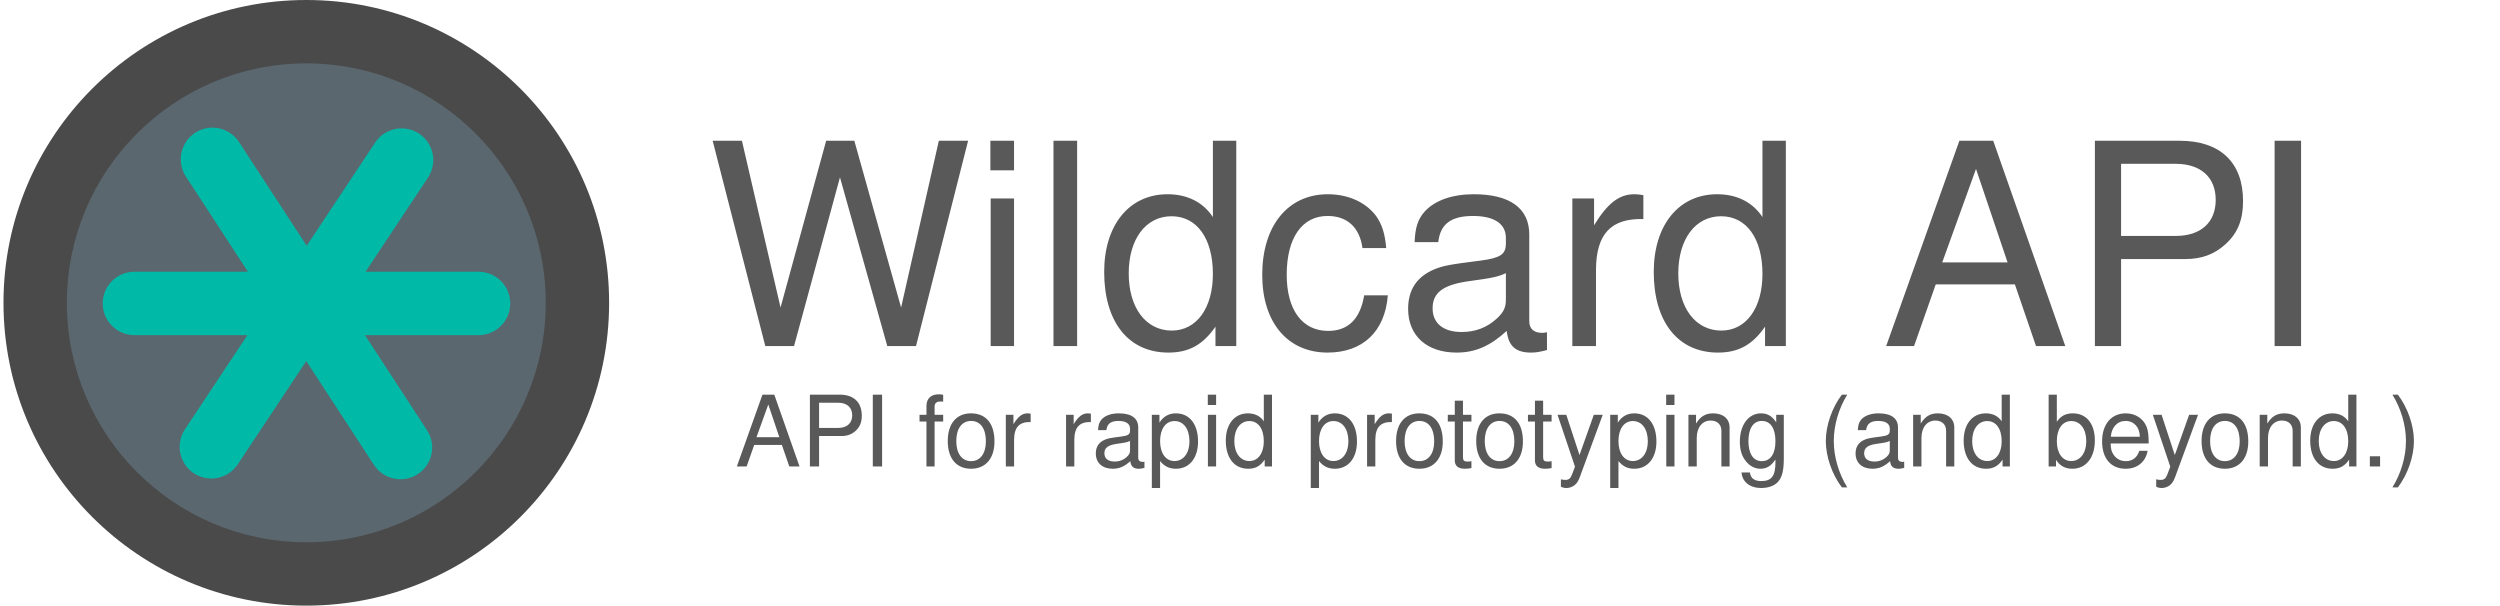
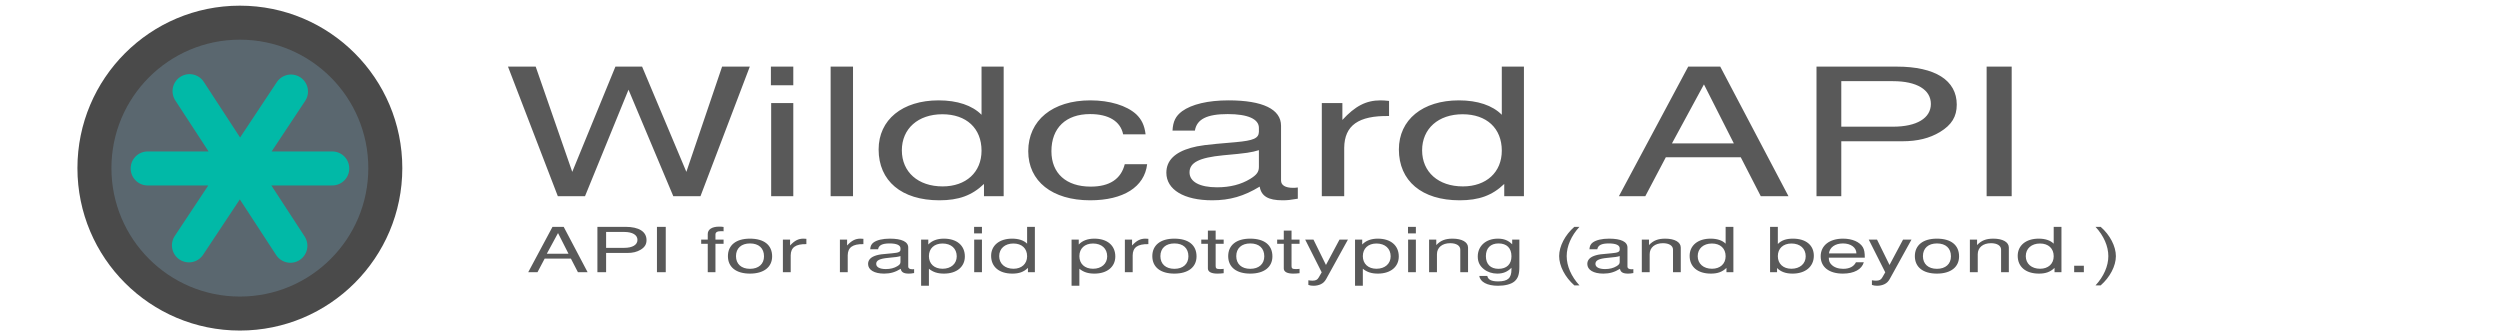
- <svg xmlns="http://www.w3.org/2000/svg" width="710" height="172">
-   <g>
-     <ellipse fill="#4a4a4a" cx="86.99" cy="86" rx="86" ry="86" />
-     <ellipse fill="#5A676F" cx="86.99" cy="86" rx="68" ry="68" />
-     <path stroke-linejoin="round" stroke-linecap="round" stroke-width="18" d="m38.173,86.179l97.732,0m-21.852,-40.72l-54.032,81.441m0.321,-81.649l53.394,81.857" id="svg_49" stroke="#01B9A7" />
+ <svg xmlns="http://www.w3.org/2000/svg" viewBox="0 0 900 120">
+   <g transform="scale(.68) translate(40 3)">
+     <ellipse cx="86.99" cy="86" rx="86" ry="86" fill="#4a4a4a" />
+     <ellipse cx="86.99" cy="86" rx="68" ry="68" fill="#5A676F" />
+     <path d="m38.173 86.179h97.732m-21.852-40.72l-54.032 81.441m0.321-81.649l53.394 81.857" stroke="#01B9A7" stroke-linecap="round" stroke-linejoin="round" stroke-width="18" />
  </g>
-   <text textLength="500" fill="#595959" x="200.627" y="98.29" font-size="80" font-family="Helvetica, Arial, sans-serif">Wildcard API</text>
-   <text textLength="485" fill="#595959" x="208.79" y="132.484" font-size="28" font-family="Helvetica, Arial, sans-serif">API for rapid prototyping (and beyond.)</text>
+   <g transform="scale(1.2 .8) translate(-30 -10)" fill="#595959" font-family="Helvetica, Arial, sans-serif">
+     <text x="180.627" y="98.29" font-size="80" textLength="530">Wildcard API</text>
+     <text x="188" y="132.484" font-size="28" textLength="520">API for rapid prototyping (and beyond.)</text>
+   </g>
</svg>
